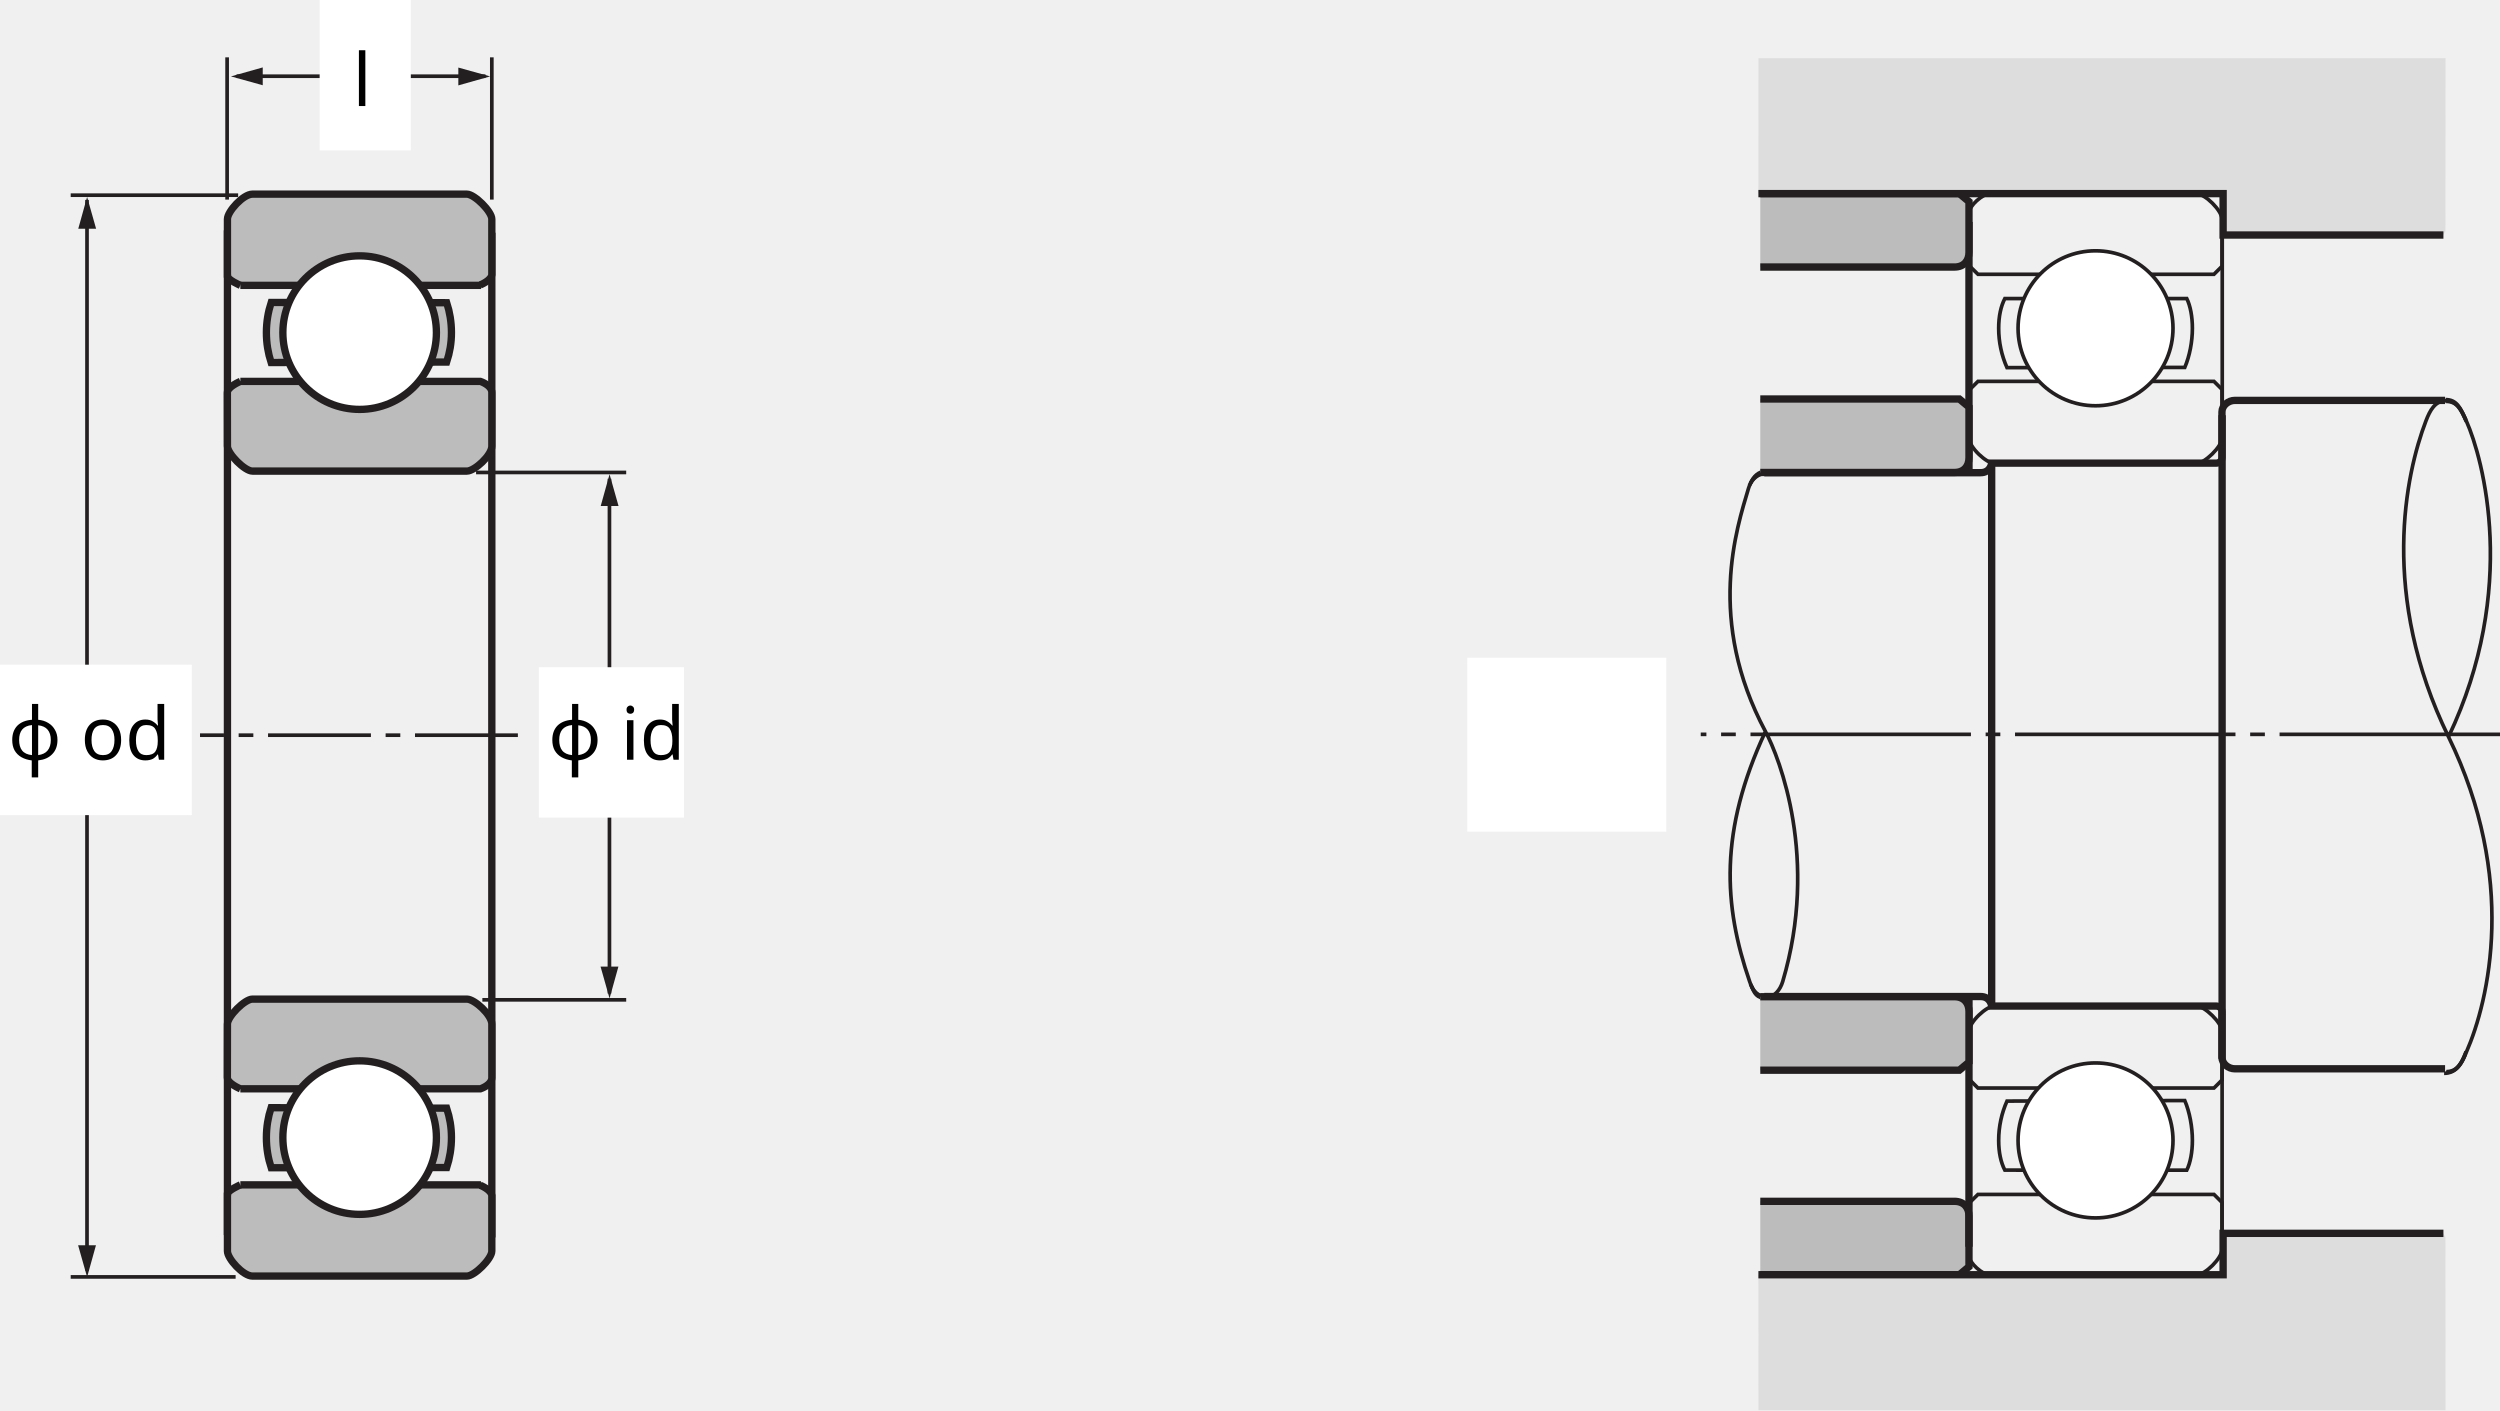
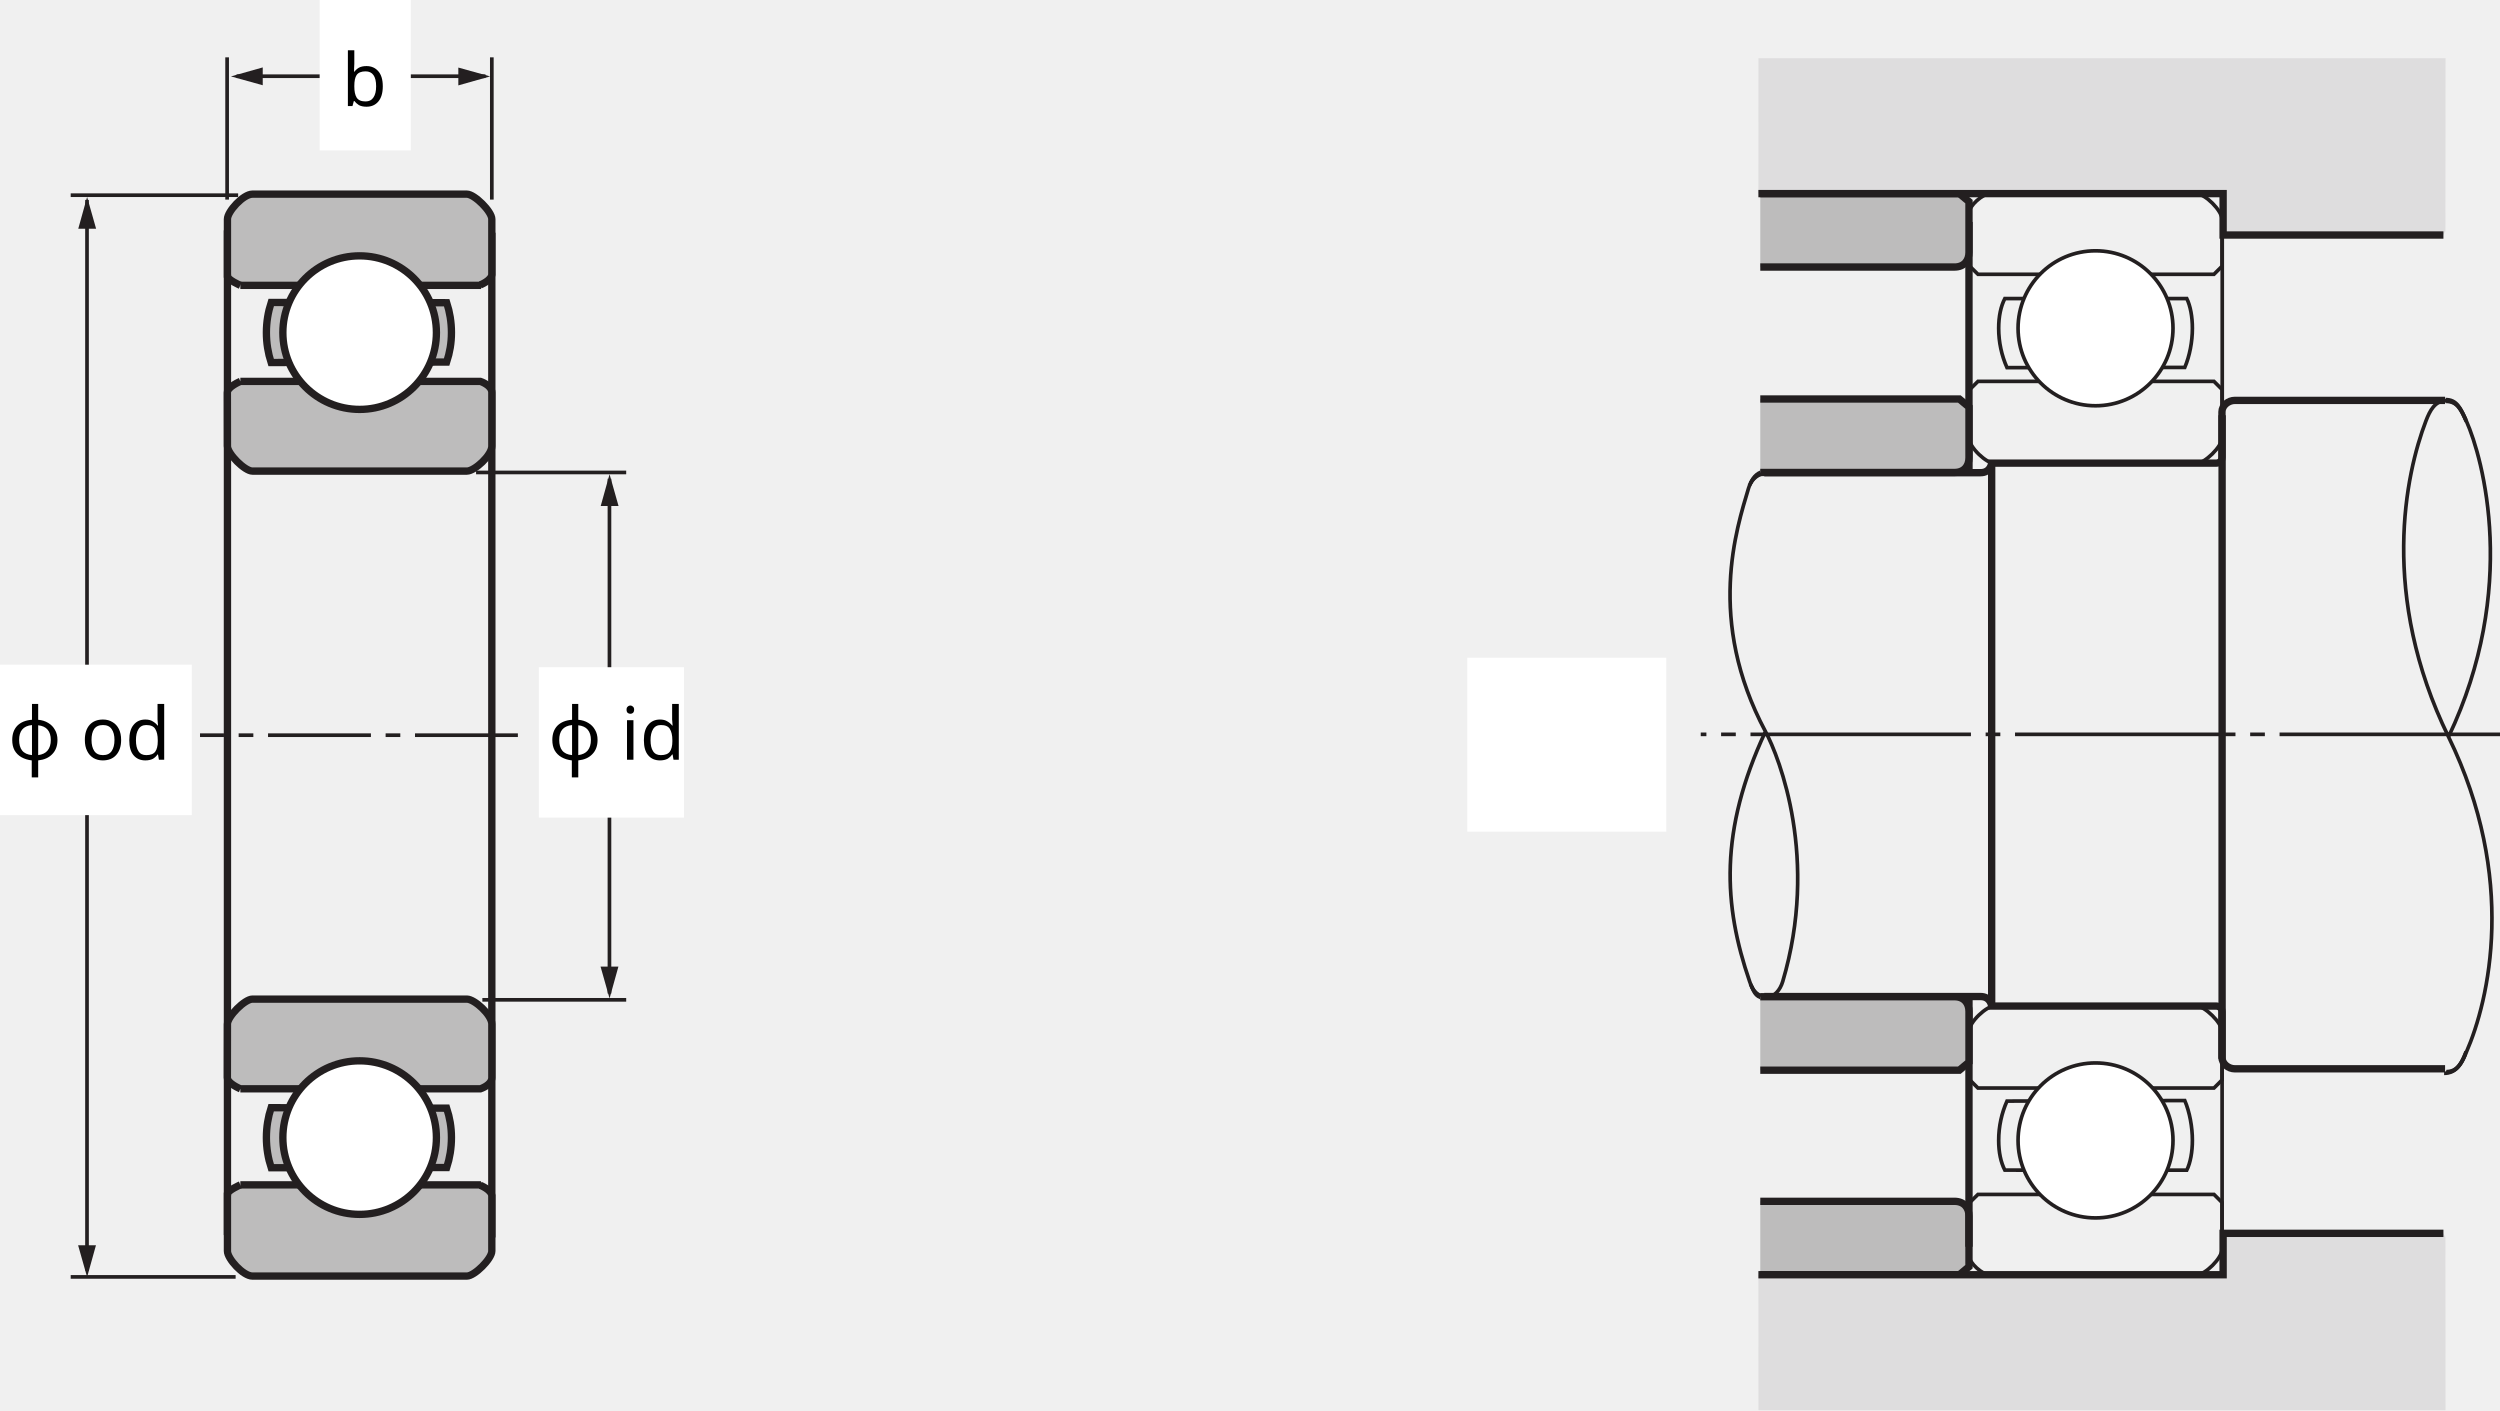
<svg xmlns="http://www.w3.org/2000/svg" version="1.1" id="svg1" width="453.627" height="255.877" viewBox="0 0 453.627 255.877">
  <defs id="defs1">
    <clipPath clipPathUnits="userSpaceOnUse" id="clipPath182">
      <path d="m 110.551,444.312 h 200.383 v 98.523 H 110.551 Z" transform="translate(-235.9613,-453.5244)" id="path182" />
    </clipPath>
    <clipPath clipPathUnits="userSpaceOnUse" id="clipPath183">
      <path d="M 0,595.276 H 839.055 V 0 H 0 Z" transform="translate(-131.639,-526.6844)" id="path183" />
    </clipPath>
    <clipPath clipPathUnits="userSpaceOnUse" id="clipPath184">
      <path d="M 0,595.276 H 839.055 V 0 H 0 Z" transform="translate(-149.6507,-526.6844)" id="path184" />
    </clipPath>
    <clipPath clipPathUnits="userSpaceOnUse" id="clipPath185">
      <path d="M 0,595.276 H 839.055 V 0 H 0 Z" transform="translate(-158.7938,-508.118)" id="path185" />
    </clipPath>
    <clipPath clipPathUnits="userSpaceOnUse" id="clipPath186">
      <path d="M 0,595.276 H 839.055 V 0 H 0 Z" transform="translate(-132.2816,-535.0794)" id="path186" />
    </clipPath>
    <clipPath clipPathUnits="userSpaceOnUse" id="clipPath187">
      <path d="M 0,595.276 H 839.055 V 0 H 0 Z" transform="translate(-157.6546,-472.662)" id="path187" />
    </clipPath>
    <clipPath clipPathUnits="userSpaceOnUse" id="clipPath188">
      <path d="M 0,595.276 H 839.055 V 0 H 0 Z" transform="translate(-158.7938,-472.2337)" id="path188" />
    </clipPath>
    <clipPath clipPathUnits="userSpaceOnUse" id="clipPath189">
      <path d="M 0,595.276 H 839.055 V 0 H 0 Z" transform="translate(-157.6615,-472.328)" id="path189" />
    </clipPath>
    <clipPath clipPathUnits="userSpaceOnUse" id="clipPath190">
      <path d="M 0,595.276 H 839.055 V 0 H 0 Z" transform="translate(-157.6615,-507.9984)" id="path190" />
    </clipPath>
    <clipPath clipPathUnits="userSpaceOnUse" id="clipPath191">
      <path d="M 0,595.276 H 839.055 V 0 H 0 Z" transform="translate(-131.8988,-535.0672)" id="path191" />
    </clipPath>
    <clipPath clipPathUnits="userSpaceOnUse" id="clipPath192">
      <path d="M 0,595.276 H 839.055 V 0 H 0 Z" transform="translate(-149.5355,-535.0672)" id="path192" />
    </clipPath>
    <clipPath clipPathUnits="userSpaceOnUse" id="clipPath193">
      <path d="M 0,595.276 H 839.055 V 0 H 0 Z" transform="translate(-132.389,-526.9843)" id="path193" />
    </clipPath>
    <clipPath clipPathUnits="userSpaceOnUse" id="clipPath194">
      <path d="M 0,595.276 H 839.055 V 0 H 0 Z" transform="translate(-122.1053,-453.8084)" id="path194" />
    </clipPath>
    <clipPath clipPathUnits="userSpaceOnUse" id="clipPath195">
      <path d="M 0,595.276 H 839.055 V 0 H 0 Z" transform="translate(-132.2176,-453.3802)" id="path195" />
    </clipPath>
    <clipPath clipPathUnits="userSpaceOnUse" id="clipPath196">
      <path d="M 0,595.276 H 839.055 V 0 H 0 Z" transform="translate(-122.1121,-453.3685)" id="path196" />
    </clipPath>
    <clipPath clipPathUnits="userSpaceOnUse" id="clipPath197">
      <path d="M 0,595.276 H 839.055 V 0 H 0 Z" transform="translate(-122.1121,-526.8651)" id="path197" />
    </clipPath>
    <clipPath clipPathUnits="userSpaceOnUse" id="clipPath198">
      <path d="M 0,595.276 H 839.055 V 0 H 0 Z" transform="translate(-131.6615,-524.5927)" id="path198" />
    </clipPath>
    <clipPath clipPathUnits="userSpaceOnUse" id="clipPath199">
      <path d="M 0,595.276 H 839.055 V 0 H 0 Z" transform="translate(-149.6507,-524.4326)" id="path199" />
    </clipPath>
    <clipPath clipPathUnits="userSpaceOnUse" id="clipPath200">
      <path d="M 0,595.276 H 839.055 V 0 H 0 Z" transform="translate(-151.4237,-490.2406)" id="path200" />
    </clipPath>
    <clipPath clipPathUnits="userSpaceOnUse" id="clipPath201">
      <path d="m 110.551,444.312 h 200.383 v 98.523 H 110.551 Z" transform="translate(-148.8573,-520.8753)" id="path201" />
    </clipPath>
    <clipPath clipPathUnits="userSpaceOnUse" id="clipPath202">
      <path d="m 110.551,444.312 h 200.383 v 98.523 H 110.551 Z" transform="translate(-146.5775,-515.6302)" id="path202" />
    </clipPath>
    <clipPath clipPathUnits="userSpaceOnUse" id="clipPath203">
      <path d="m 110.551,444.312 h 200.383 v 98.523 H 110.551 Z" transform="translate(-132.5389,-514.3134)" id="path203" />
    </clipPath>
    <clipPath clipPathUnits="userSpaceOnUse" id="clipPath204">
      <path d="m 110.551,444.312 h 200.383 v 98.523 H 110.551 Z" transform="translate(-132.5389,-520.849)" id="path204" />
    </clipPath>
    <clipPath clipPathUnits="userSpaceOnUse" id="clipPath205">
      <path d="m 110.551,444.312 h 200.383 v 98.523 H 110.551 Z" transform="translate(-140.6561,-512.4085)" id="path205" />
    </clipPath>
    <clipPath clipPathUnits="userSpaceOnUse" id="clipPath206">
      <path d="m 110.551,444.312 h 200.383 v 98.523 H 110.551 Z" transform="translate(-148.8573,-459.6176)" id="path206" />
    </clipPath>
    <clipPath clipPathUnits="userSpaceOnUse" id="clipPath207">
      <path d="m 110.551,444.312 h 200.383 v 98.523 H 110.551 Z" transform="translate(-146.5775,-464.8618)" id="path207" />
    </clipPath>
    <clipPath clipPathUnits="userSpaceOnUse" id="clipPath208">
      <path d="m 110.551,444.312 h 200.383 v 98.523 H 110.551 Z" transform="translate(-132.5389,-466.1786)" id="path208" />
    </clipPath>
    <clipPath clipPathUnits="userSpaceOnUse" id="clipPath209">
      <path d="m 110.551,444.312 h 200.383 v 98.523 H 110.551 Z" transform="translate(-132.5389,-459.6429)" id="path209" />
    </clipPath>
    <clipPath clipPathUnits="userSpaceOnUse" id="clipPath210">
      <path d="m 110.551,444.312 h 200.383 v 98.523 H 110.551 Z" transform="translate(-140.6561,-468.0833)" id="path210" />
    </clipPath>
    <clipPath clipPathUnits="userSpaceOnUse" id="clipPath211">
      <path d="m 110.551,444.312 h 200.383 v 98.523 H 110.551 Z" transform="translate(-264.846,-515.264)" id="path211" />
    </clipPath>
    <clipPath clipPathUnits="userSpaceOnUse" id="clipPath212">
      <path d="m 110.551,444.312 h 200.383 v 98.523 H 110.551 Z" transform="translate(-251.6624,-527.0833)" id="path212" />
    </clipPath>
    <clipPath clipPathUnits="userSpaceOnUse" id="clipPath213">
      <path d="m 110.551,444.312 h 200.383 v 98.523 H 110.551 Z" transform="translate(-266.8324,-514.3153)" id="path213" />
    </clipPath>
    <clipPath clipPathUnits="userSpaceOnUse" id="clipPath214">
      <path d="m 110.551,444.312 h 200.383 v 98.523 H 110.551 Z" transform="translate(-258.7738,-512.6561)" id="path214" />
    </clipPath>
    <clipPath clipPathUnits="userSpaceOnUse" id="clipPath215">
      <path d="m 110.551,444.312 h 200.383 v 98.523 H 110.551 Z" transform="translate(-264.846,-465.3807)" id="path215" />
    </clipPath>
    <clipPath clipPathUnits="userSpaceOnUse" id="clipPath216">
      <path d="m 110.551,444.312 h 200.383 v 98.523 H 110.551 Z" transform="translate(-266.8324,-466.2303)" id="path216" />
    </clipPath>
    <clipPath clipPathUnits="userSpaceOnUse" id="clipPath217">
      <path d="m 110.551,444.312 h 200.383 v 98.523 H 110.551 Z" transform="translate(-286.2953,-490.2977)" id="path217" />
    </clipPath>
    <clipPath clipPathUnits="userSpaceOnUse" id="clipPath218">
      <path d="m 110.551,444.312 h 200.383 v 98.523 H 110.551 Z" transform="translate(-251.6195,-453.5117)" id="path218" />
    </clipPath>
    <clipPath clipPathUnits="userSpaceOnUse" id="clipPath219">
      <path d="m 110.551,444.312 h 200.383 v 98.523 H 110.551 Z" transform="translate(-258.7738,-467.9393)" id="path219" />
    </clipPath>
    <clipPath clipPathUnits="userSpaceOnUse" id="clipPath220">
      <path d="m 110.551,444.312 h 200.383 v 98.523 H 110.551 Z" transform="translate(-282.558,-513.0219)" id="path220" />
    </clipPath>
    <clipPath clipPathUnits="userSpaceOnUse" id="clipPath221">
      <path d="m 110.551,444.312 h 200.383 v 98.523 H 110.551 Z" transform="translate(-282.6292,-467.2968)" id="path221" />
    </clipPath>
    <clipPath clipPathUnits="userSpaceOnUse" id="clipPath222">
      <path d="m 110.551,444.312 h 200.383 v 98.523 H 110.551 Z" transform="translate(-236.3763,-508.1268)" id="path222" />
    </clipPath>
    <clipPath clipPathUnits="userSpaceOnUse" id="clipPath223">
      <path d="m 110.551,444.312 h 200.383 v 98.523 H 110.551 Z" transform="translate(-283.9544,-468.562)" id="path223" />
    </clipPath>
    <clipPath clipPathUnits="userSpaceOnUse" id="clipPath224">
      <path d="m 110.551,444.312 h 200.383 v 98.523 H 110.551 Z" transform="translate(-284.0052,-511.578)" id="path224" />
    </clipPath>
    <clipPath clipPathUnits="userSpaceOnUse" id="clipPath225">
      <path d="m 110.551,444.312 h 200.383 v 98.523 H 110.551 Z" transform="translate(-283.9691,-511.6996)" id="path225" />
    </clipPath>
    <clipPath clipPathUnits="userSpaceOnUse" id="clipPath226">
      <path d="m 110.551,444.312 h 200.383 v 98.523 H 110.551 Z" transform="translate(-283.9896,-468.7235)" id="path226" />
    </clipPath>
    <clipPath clipPathUnits="userSpaceOnUse" id="clipPath227">
      <path d="m 110.551,444.312 h 200.383 v 98.523 H 110.551 Z" transform="translate(-236.3568,-508.0516)" id="path227" />
    </clipPath>
    <clipPath clipPathUnits="userSpaceOnUse" id="clipPath228">
      <path d="m 110.551,444.312 h 200.383 v 98.523 H 110.551 Z" transform="translate(-236.3568,-508.202)" id="path228" />
    </clipPath>
    <clipPath clipPathUnits="userSpaceOnUse" id="clipPath229">
      <path d="m 110.551,444.312 h 200.383 v 98.523 H 110.551 Z" transform="translate(-236.4242,-472.4467)" id="path229" />
    </clipPath>
    <clipPath clipPathUnits="userSpaceOnUse" id="clipPath230">
      <path d="m 110.551,444.312 h 200.383 v 98.523 H 110.551 Z" transform="translate(-236.3939,-472.3369)" id="path230" />
    </clipPath>
    <clipPath clipPathUnits="userSpaceOnUse" id="clipPath231">
      <path d="m 110.551,444.312 h 200.383 v 98.523 H 110.551 Z" transform="translate(-250.1624,-525.1649)" id="path231" />
    </clipPath>
    <clipPath clipPathUnits="userSpaceOnUse" id="clipPath232">
      <path d="m 110.551,444.312 h 200.383 v 98.523 H 110.551 Z" transform="translate(-250.1624,-472.4305)" id="path232" />
    </clipPath>
    <clipPath clipPathUnits="userSpaceOnUse" id="clipPath233">
      <path d="m 110.551,444.312 h 200.383 v 98.523 H 110.551 Z" transform="translate(-267.3958,-525.1649)" id="path233" />
    </clipPath>
    <clipPath clipPathUnits="userSpaceOnUse" id="clipPath234">
      <path d="m 110.551,444.312 h 200.383 v 98.523 H 110.551 Z" transform="translate(-267.3861,-512.0111)" id="path234" />
    </clipPath>
    <clipPath clipPathUnits="userSpaceOnUse" id="clipPath235">
      <path d="m 110.551,444.312 h 200.383 v 98.523 H 110.551 Z" transform="translate(-267.3861,-471.8773)" id="path235" />
    </clipPath>
    <clipPath clipPathUnits="userSpaceOnUse" id="clipPath236">
      <path d="m 110.551,444.312 h 200.383 v 98.523 H 110.551 Z" transform="translate(-234.7064,-522.2596)" id="path236" />
    </clipPath>
    <clipPath clipPathUnits="userSpaceOnUse" id="clipPath237">
      <path d="m 110.551,444.312 h 200.383 v 98.523 H 110.551 Z" transform="translate(-222.9193,-521.8211)" id="path237" />
    </clipPath>
    <clipPath clipPathUnits="userSpaceOnUse" id="clipPath238">
      <path d="m 110.551,444.312 h 200.383 v 98.523 H 110.551 Z" transform="translate(-222.8817,-522.0931)" id="path238" />
    </clipPath>
    <clipPath clipPathUnits="userSpaceOnUse" id="clipPath239">
      <path d="m 110.551,444.312 h 200.383 v 98.523 H 110.551 Z" transform="translate(-234.7064,-458.2758)" id="path239" />
    </clipPath>
    <clipPath clipPathUnits="userSpaceOnUse" id="clipPath240">
      <path d="m 110.551,444.312 h 200.383 v 98.523 H 110.551 Z" transform="translate(-222.8817,-458.388)" id="path240" />
    </clipPath>
    <clipPath clipPathUnits="userSpaceOnUse" id="clipPath241">
      <path d="m 110.551,444.312 h 200.383 v 98.523 H 110.551 Z" transform="translate(-235.9613,-513.117)" id="path241" />
    </clipPath>
    <clipPath clipPathUnits="userSpaceOnUse" id="clipPath242">
      <path d="m 110.551,444.312 h 200.383 v 98.523 H 110.551 Z" transform="translate(-295.6693,-513.1284)" id="path242" />
    </clipPath>
    <clipPath clipPathUnits="userSpaceOnUse" id="clipPath243">
      <path d="m 110.551,444.312 h 200.383 v 98.523 H 110.551 Z" transform="translate(-294.847,-512.6898)" id="path243" />
    </clipPath>
    <clipPath clipPathUnits="userSpaceOnUse" id="clipPath244">
      <path d="m 110.551,444.312 h 200.383 v 98.523 H 110.551 Z" transform="translate(-294.8099,-512.9619)" id="path244" />
    </clipPath>
    <clipPath clipPathUnits="userSpaceOnUse" id="clipPath245">
      <path d="m 110.551,444.312 h 200.383 v 98.523 H 110.551 Z" transform="translate(-294.8099,-467.3094)" id="path245" />
    </clipPath>
    <clipPath clipPathUnits="userSpaceOnUse" id="clipPath246">
      <path d="m 110.551,444.312 h 200.383 v 98.523 H 110.551 Z" transform="translate(-295.6693,-467.1859)" id="path246" />
    </clipPath>
    <clipPath clipPathUnits="userSpaceOnUse" id="clipPath247">
      <path d="m 110.551,444.312 h 200.383 v 98.523 H 110.551 Z" transform="translate(-251.7064,-508.6668)" id="path247" />
    </clipPath>
    <clipPath clipPathUnits="userSpaceOnUse" id="clipPath248">
      <path d="m 110.551,444.312 h 200.383 v 98.523 H 110.551 Z" transform="translate(-282.558,-467.5399)" id="path248" />
    </clipPath>
    <clipPath clipPathUnits="userSpaceOnUse" id="clipPath249">
      <path d="m 110.551,444.312 h 200.383 v 98.523 H 110.551 Z" transform="translate(-235.9613,-467.4447)" id="path249" />
    </clipPath>
    <clipPath clipPathUnits="userSpaceOnUse" id="clipPath250">
      <path d="m 110.551,444.312 h 200.383 v 98.523 H 110.551 Z" transform="translate(-235.9613,-527.0946)" id="path250" />
    </clipPath>
    <clipPath clipPathUnits="userSpaceOnUse" id="clipPath251">
      <path d="m 110.551,444.312 h 200.383 v 98.523 H 110.551 Z" transform="translate(-235.8333,-527.1073)" id="path251" />
    </clipPath>
    <clipPath clipPathUnits="userSpaceOnUse" id="clipPath252">
      <path d="m 110.551,444.312 h 200.383 v 98.523 H 110.551 Z" transform="translate(-235.8333,-527.0921)" id="path252" />
    </clipPath>
    <clipPath clipPathUnits="userSpaceOnUse" id="clipPath253">
      <path d="m 110.551,444.312 h 200.383 v 98.523 H 110.551 Z" transform="translate(-235.8333,-453.5121)" id="path253" />
    </clipPath>
    <clipPath clipPathUnits="userSpaceOnUse" id="clipPath254">
      <path d="m 110.551,444.312 h 200.383 v 98.523 H 110.551 Z" transform="translate(-235.8333,-453.5277)" id="path254" />
    </clipPath>
    <clipPath clipPathUnits="userSpaceOnUse" id="clipPath255">
      <path d="M 0,595.276 H 839.055 V 0 H 0 Z" id="path255" />
    </clipPath>
    <clipPath clipPathUnits="userSpaceOnUse" id="clipPath256">
      <path d="M 0,595.276 H 839.055 V 0 H 0 Z" transform="matrix(1,0,0,-1,-138.6848,533.051)" id="path256" />
    </clipPath>
    <clipPath clipPathUnits="userSpaceOnUse" id="clipPath257">
      <path d="M 0,595.276 H 839.055 V 0 H 0 Z" transform="matrix(1,0,0,-1,-152.4448,526.043)" id="path257" />
    </clipPath>
    <clipPath clipPathUnits="userSpaceOnUse" id="clipPath258">
      <path d="M 0,595.276 H 839.055 V 0 H 0 Z" id="path258" />
    </clipPath>
    <clipPath clipPathUnits="userSpaceOnUse" id="clipPath259">
      <path d="M 0,595.276 H 839.055 V 0 H 0 Z" transform="matrix(1,0,0,-1,-116.7517,487.822)" id="path259" />
    </clipPath>
    <clipPath clipPathUnits="userSpaceOnUse" id="clipPath260">
      <path d="M 0,595.276 H 839.055 V 0 H 0 Z" id="path260" />
    </clipPath>
    <clipPath clipPathUnits="userSpaceOnUse" id="clipPath261">
      <path d="M 0,595.276 H 839.055 V 0 H 0 Z" transform="matrix(1,0,0,-1,-153.4192,487.6506)" id="path261" />
    </clipPath>
    <clipPath clipPathUnits="userSpaceOnUse" id="clipPath262">
      <path d="M 0,595.276 H 839.055 V 0 H 0 Z" transform="matrix(1,0,0,-1,-271.7874,505.8113)" id="path262" />
    </clipPath>
    <clipPath clipPathUnits="userSpaceOnUse" id="clipPath263">
      <path d="M 0,595.276 H 839.055 V 0 H 0 Z" id="path263" />
    </clipPath>
    <clipPath clipPathUnits="userSpaceOnUse" id="clipPath264">
      <path d="M 0,595.276 H 839.055 V 0 H 0 Z" transform="matrix(1,0,0,-1,-289.4368,488.2966)" id="path264" />
    </clipPath>
    <clipPath clipPathUnits="userSpaceOnUse" id="clipPath265">
      <path d="M 0,595.276 H 839.055 V 0 H 0 Z" transform="matrix(1,0,0,-1,-297.5774,486.6965)" id="path265" />
    </clipPath>
    <clipPath clipPathUnits="userSpaceOnUse" id="clipPath266">
      <path d="M 0,595.276 H 839.055 V 0 H 0 Z" id="path266" />
    </clipPath>
    <clipPath clipPathUnits="userSpaceOnUse" id="clipPath267">
      <path d="M 0,595.276 H 839.055 V 0 H 0 Z" transform="matrix(1,0,0,-1,-216.5925,488.2966)" id="path267" />
    </clipPath>
    <clipPath clipPathUnits="userSpaceOnUse" id="clipPath268">
      <path d="M 0,595.276 H 839.055 V 0 H 0 Z" transform="matrix(1,0,0,-1,-226.5105,486.6965)" id="path268" />
    </clipPath>
    <clipPath clipPathUnits="userSpaceOnUse" id="clipPath269">
      <path d="M 0,595.276 H 839.055 V 0 H 0 Z" transform="matrix(1,0,0,-1,-269.7014,527.071)" id="path269" />
    </clipPath>
    <clipPath clipPathUnits="userSpaceOnUse" id="clipPath270">
      <path d="M 0,595.276 H 839.055 V 0 H 0 Z" transform="matrix(1,0,0,-1,-272.8147,525.4709)" id="path270" />
    </clipPath>
    <clipPath clipPathUnits="userSpaceOnUse" id="clipPath259-1">
      <path d="M 0,595.276 H 839.055 V 0 H 0 Z" transform="matrix(1,0,0,-1,-116.7517,487.822)" id="path259-6" />
    </clipPath>
  </defs>
  <path d="m 0,0 h 13.543 l 0.658,0.549 V 4.002 C 14.201,4.55 13.872,4.999 13.215,4.999 H 0" style="fill:#bdbcbc;fill-opacity:1;fill-rule:nonzero;stroke:#231f20;stroke-width:0.5;stroke-linecap:butt;stroke-linejoin:miter;stroke-miterlimit:4;stroke-dasharray:none;stroke-opacity:1" transform="matrix(2.666667,0,0,-2.666667,319.4035,231.3109)" clip-path="url(#clipPath182)" id="path271" />
  <path d="M 0,0 V 9.68" style="fill:none;stroke:#231f20;stroke-width:0.25;stroke-linecap:butt;stroke-linejoin:miter;stroke-miterlimit:4;stroke-dasharray:none;stroke-opacity:1" transform="matrix(2.666667,0,0,-2.666667,41.21069,36.2176)" clip-path="url(#clipPath183)" id="path272" />
  <path d="M 0,0 V 9.68" style="fill:none;stroke:#231f20;stroke-width:0.25;stroke-linecap:butt;stroke-linejoin:miter;stroke-miterlimit:4;stroke-dasharray:none;stroke-opacity:1" transform="matrix(2.666667,0,0,-2.666667,89.24185,36.2176)" clip-path="url(#clipPath184)" id="path273" />
  <path d="M 0,0 H -10.215" style="fill:none;stroke:#231f20;stroke-width:0.25;stroke-linecap:butt;stroke-linejoin:miter;stroke-miterlimit:4;stroke-dasharray:none;stroke-opacity:1" transform="matrix(2.666667,0,0,-2.666667,113.6235,85.72793)" clip-path="url(#clipPath185)" id="path274" />
  <path d="M 0,0 H 16.94" style="fill:none;stroke:#231f20;stroke-width:0.25;stroke-linecap:butt;stroke-linejoin:miter;stroke-miterlimit:4;stroke-dasharray:none;stroke-opacity:1" transform="matrix(2.666667,0,0,-2.666667,42.92427,13.83088)" clip-path="url(#clipPath186)" id="path275" />
  <path d="M 0,0 V 35.027" style="fill:none;stroke:#231f20;stroke-width:0.25;stroke-linecap:butt;stroke-linejoin:miter;stroke-miterlimit:4;stroke-dasharray:none;stroke-opacity:1" transform="matrix(2.666667,0,0,-2.666667,110.5856,180.2773)" clip-path="url(#clipPath187)" id="path276" />
  <path d="M 0,0 H -9.787" style="fill:none;stroke:#231f20;stroke-width:0.25;stroke-linecap:butt;stroke-linejoin:miter;stroke-miterlimit:4;stroke-dasharray:none;stroke-opacity:1" transform="matrix(2.666667,0,0,-2.666667,113.6235,181.4194)" clip-path="url(#clipPath188)" id="path277" />
  <path d="M 0,0 -0.612,2.165 H 0.602 Z" style="fill:#231f20;fill-opacity:1;fill-rule:nonzero;stroke:none" transform="matrix(2.666667,0,0,-2.666667,110.604,181.168)" clip-path="url(#clipPath189)" id="path278" />
  <path d="M 0,0 0.612,-2.163 H -0.602 Z" style="fill:#231f20;fill-opacity:1;fill-rule:nonzero;stroke:none" transform="matrix(2.666667,0,0,-2.666667,110.604,86.04687)" clip-path="url(#clipPath190)" id="path279" />
  <path d="M 0,0 2.164,0.612 V -0.602 Z" style="fill:#231f20;fill-opacity:1;fill-rule:nonzero;stroke:none" transform="matrix(2.666667,0,0,-2.666667,41.90347,13.86343)" clip-path="url(#clipPath191)" id="path280" />
  <path d="M 0,0 -2.164,-0.612 V 0.602 Z" style="fill:#231f20;fill-opacity:1;fill-rule:nonzero;stroke:none" transform="matrix(2.666667,0,0,-2.666667,88.93469,13.86343)" clip-path="url(#clipPath192)" id="path281" />
  <path d="M 0,0 H -11.393" style="fill:none;stroke:#231f20;stroke-width:0.25;stroke-linecap:butt;stroke-linejoin:miter;stroke-miterlimit:4;stroke-dasharray:none;stroke-opacity:1" transform="matrix(2.666667,0,0,-2.666667,43.21069,35.4178)" clip-path="url(#clipPath193)" id="path282" />
  <path d="M 0,0 V 72.855" style="fill:none;stroke:#231f20;stroke-width:0.25;stroke-linecap:butt;stroke-linejoin:miter;stroke-miterlimit:4;stroke-dasharray:none;stroke-opacity:1" transform="matrix(2.666667,0,0,-2.666667,15.78747,230.5535)" clip-path="url(#clipPath194)" id="path283" />
  <path d="M 0,0 H -11.222" style="fill:none;stroke:#231f20;stroke-width:0.25;stroke-linecap:butt;stroke-linejoin:miter;stroke-miterlimit:4;stroke-dasharray:none;stroke-opacity:1" transform="matrix(2.666667,0,0,-2.666667,42.75361,231.6955)" clip-path="url(#clipPath195)" id="path284" />
  <path d="M 0,0 -0.612,2.163 H 0.602 Z" style="fill:#231f20;fill-opacity:1;fill-rule:nonzero;stroke:none" transform="matrix(2.666667,0,0,-2.666667,15.80559,231.7266)" clip-path="url(#clipPath196)" id="path285" />
  <path d="M 0,0 0.612,-2.163 H -0.602 Z" style="fill:#231f20;fill-opacity:1;fill-rule:nonzero;stroke:none" transform="matrix(2.666667,0,0,-2.666667,15.80559,35.73567)" clip-path="url(#clipPath197)" id="path286" />
  <path d="M 0,0 V -68.368" style="fill:none;stroke:#231f20;stroke-width:0.5;stroke-linecap:butt;stroke-linejoin:miter;stroke-miterlimit:4;stroke-dasharray:none;stroke-opacity:1" transform="matrix(2.666667,0,0,-2.666667,41.27067,41.7954)" clip-path="url(#clipPath198)" id="path287" />
  <path d="M 0,0 V -68.369" style="fill:none;stroke:#231f20;stroke-width:0.5;stroke-linecap:butt;stroke-linejoin:miter;stroke-miterlimit:4;stroke-dasharray:none;stroke-opacity:1" transform="matrix(2.666667,0,0,-2.666667,89.24185,42.22232)" clip-path="url(#clipPath199)" id="path288" />
  <path d="M 0,0 H -21.629" style="fill:none;stroke:#231f20;stroke-width:0.25;stroke-linecap:butt;stroke-linejoin:miter;stroke-miterlimit:4;stroke-dasharray:7, 1, 1, 1;stroke-dashoffset:0;stroke-opacity:1" transform="matrix(2.666667,0,0,-2.666667,93.96987,133.401)" clip-path="url(#clipPath200)" id="path289" />
  <path d="M 0,0 C 0,0 0.794,0.311 0.794,0.739 L 0.793,0.656 v 3.825 c 0,0.521 -1.178,1.699 -1.699,1.699 h -14.59 c -0.629,0 -1.7,-1.178 -1.7,-1.699 V 0.602 l 0.014,-0.015 c 0,-0.236 0.864,-0.613 0.864,-0.613" style="fill:#bdbcbc;fill-opacity:1;fill-rule:nonzero;stroke:#231f20;stroke-width:0.5;stroke-linecap:butt;stroke-linejoin:miter;stroke-miterlimit:4;stroke-dasharray:none;stroke-opacity:1" transform="matrix(2.666667,0,0,-2.666667,87.12613,51.70849)" clip-path="url(#clipPath201)" id="path290" />
  <path d="m 0,0 c 0.212,0.646 0.326,1.287 0.326,2.003 0,0.71 -0.113,1.394 -0.321,2.035 L -11.94,4.054 c -0.211,-0.646 -0.326,-1.335 -0.326,-2.051 0,-0.711 0.112,-1.395 0.321,-2.035 z" style="fill:#bdbcbc;fill-opacity:1;fill-rule:nonzero;stroke:#231f20;stroke-width:0.5;stroke-linecap:butt;stroke-linejoin:miter;stroke-miterlimit:4;stroke-dasharray:none;stroke-opacity:1" transform="matrix(2.666667,0,0,-2.666667,81.04667,65.69547)" clip-path="url(#clipPath202)" id="path291" />
  <path d="m 0,0 h 16.335 c 0,0 0.778,-0.253 0.778,-0.759 L 17.112,-4.404 C 17.112,-5.032 15.934,-6.103 15.412,-6.103 H 0.822 c -0.521,0 -1.699,1.178 -1.699,1.699 L -0.882,-0.759 C -0.882,-0.365 0,0 0,0" style="fill:#bdbcbc;fill-opacity:1;fill-rule:nonzero;stroke:#231f20;stroke-width:0.5;stroke-linecap:butt;stroke-linejoin:miter;stroke-miterlimit:4;stroke-dasharray:none;stroke-opacity:1" transform="matrix(2.666667,0,0,-2.666667,43.61039,69.20685)" clip-path="url(#clipPath203)" id="path292" />
  <path d="M 0,0 H 16.374" style="fill:#bdbcbc;fill-opacity:1;fill-rule:nonzero;stroke:#231f20;stroke-width:0.5;stroke-linecap:butt;stroke-linejoin:miter;stroke-miterlimit:4;stroke-dasharray:none;stroke-opacity:1" transform="matrix(2.666667,0,0,-2.666667,43.61039,51.77864)" clip-path="url(#clipPath204)" id="path293" />
  <path d="m 0,0 c 2.885,0 5.224,2.339 5.224,5.225 0,2.884 -2.339,5.224 -5.224,5.224 -2.885,0 -5.224,-2.34 -5.224,-5.224 C -5.224,2.339 -2.885,0 0,0" style="fill:#ffffff;fill-opacity:1;fill-rule:nonzero;stroke:#231f20;stroke-width:0.5;stroke-linecap:butt;stroke-linejoin:miter;stroke-miterlimit:4;stroke-dasharray:none;stroke-opacity:1" transform="matrix(2.666667,0,0,-2.666667,65.25625,74.28661)" clip-path="url(#clipPath205)" id="path294" />
  <path d="m 0,0 c 0,0 0.794,-0.312 0.794,-0.74 l -0.001,0.083 v -3.824 c 0,-0.522 -1.178,-1.7 -1.699,-1.7 h -14.59 c -0.629,0 -1.7,1.178 -1.7,1.7 v 3.878 l 0.014,0.016 c 0,0.235 0.864,0.612 0.864,0.612" style="fill:#bdbcbc;fill-opacity:1;fill-rule:nonzero;stroke:#231f20;stroke-width:0.5;stroke-linecap:butt;stroke-linejoin:miter;stroke-miterlimit:4;stroke-dasharray:none;stroke-opacity:1" transform="matrix(2.666667,0,0,-2.666667,87.12613,215.0623)" clip-path="url(#clipPath206)" id="path295" />
  <path d="m 0,0 c 0.212,-0.645 0.326,-1.286 0.326,-2.002 0,-0.71 -0.113,-1.395 -0.321,-2.036 L -11.94,-4.053 c -0.211,0.645 -0.326,1.334 -0.326,2.051 0,0.71 0.112,1.394 0.321,2.035 z" style="fill:#bdbcbc;fill-opacity:1;fill-rule:nonzero;stroke:#231f20;stroke-width:0.5;stroke-linecap:butt;stroke-linejoin:miter;stroke-miterlimit:4;stroke-dasharray:none;stroke-opacity:1" transform="matrix(2.666667,0,0,-2.666667,81.04667,201.0779)" clip-path="url(#clipPath207)" id="path296" />
  <path d="m 0,0 h 16.335 c 0,0 0.778,0.253 0.778,0.759 L 17.112,4.404 C 17.112,5.033 15.934,6.104 15.412,6.104 H 0.822 c -0.521,0 -1.699,-1.178 -1.699,-1.7 L -0.882,0.759 C -0.882,0.365 0,0 0,0" style="fill:#bdbcbc;fill-opacity:1;fill-rule:nonzero;stroke:#231f20;stroke-width:0.5;stroke-linecap:butt;stroke-linejoin:miter;stroke-miterlimit:4;stroke-dasharray:none;stroke-opacity:1" transform="matrix(2.666667,0,0,-2.666667,43.61039,197.5664)" clip-path="url(#clipPath208)" id="path297" />
  <path d="M 0,0 H 16.374" style="fill:#bdbcbc;fill-opacity:1;fill-rule:nonzero;stroke:#231f20;stroke-width:0.5;stroke-linecap:butt;stroke-linejoin:miter;stroke-miterlimit:4;stroke-dasharray:none;stroke-opacity:1" transform="matrix(2.666667,0,0,-2.666667,43.61039,214.9949)" clip-path="url(#clipPath209)" id="path298" />
  <path d="m 0,0 c 2.885,0 5.224,-2.338 5.224,-5.224 0,-2.885 -2.339,-5.224 -5.224,-5.224 -2.885,0 -5.224,2.339 -5.224,5.224 C -5.224,-2.338 -2.885,0 0,0" style="fill:#ffffff;fill-opacity:1;fill-rule:nonzero;stroke:#231f20;stroke-width:0.5;stroke-linecap:butt;stroke-linejoin:miter;stroke-miterlimit:4;stroke-dasharray:none;stroke-opacity:1" transform="matrix(2.666667,0,0,-2.666667,65.25625,192.4871)" clip-path="url(#clipPath210)" id="path299" />
  <path d="m 0,0 c 0.333,0.788 0.518,1.754 0.518,2.665 0,0.777 -0.135,1.524 -0.382,2.023 L -12.245,4.686 c -0.27,-0.526 -0.418,-1.207 -0.418,-2.021 0,-0.954 0.203,-1.859 0.566,-2.678 z" style="fill:none;stroke:#231f20;stroke-width:0.25;stroke-linecap:butt;stroke-linejoin:miter;stroke-miterlimit:4;stroke-dasharray:none;stroke-opacity:1" transform="matrix(2.666667,0,0,-2.666667,396.4293,66.67203)" clip-path="url(#clipPath211)" id="path300" />
  <path d="m 0,0 h 13.978 c 0.589,0 1.74,-1.151 1.74,-1.74 V -4.934 L 15.17,-5.481 H -0.888 l -0.608,0.597 V -1.302 c 0,0.48 0.932,1.302 1.412,1.302" style="fill:none;stroke:#231f20;stroke-width:0.25;stroke-linecap:butt;stroke-linejoin:miter;stroke-miterlimit:4;stroke-dasharray:none;stroke-opacity:1" transform="matrix(2.666667,0,0,-2.666667,361.2731,35.1538)" clip-path="url(#clipPath212)" id="path301" />
  <path d="m 0,0 h -16.058 l -0.608,-0.603 v -3.248 c 0,-0.644 1.206,-1.74 1.74,-1.74 h 13.734 c 0.534,0 1.74,1.15 1.74,1.74 v 3.303 z" style="fill:none;stroke:#231f20;stroke-width:0.25;stroke-linecap:butt;stroke-linejoin:miter;stroke-miterlimit:4;stroke-dasharray:none;stroke-opacity:1" transform="matrix(2.666667,0,0,-2.666667,401.7264,69.20181)" clip-path="url(#clipPath213)" id="path302" />
  <path d="M 0,0 C 2.912,0 5.271,2.361 5.271,5.272 5.271,8.184 2.912,10.544 0,10.544 -2.912,10.544 -5.272,8.184 -5.272,5.272 -5.272,2.361 -2.912,0 0,0" style="fill:#ffffff;fill-opacity:1;fill-rule:nonzero;stroke:#231f20;stroke-width:0.25;stroke-linecap:butt;stroke-linejoin:miter;stroke-miterlimit:4;stroke-dasharray:none;stroke-opacity:1" transform="matrix(2.666667,0,0,-2.666667,380.2368,73.62629)" clip-path="url(#clipPath214)" id="path303" />
  <path d="m 0,0 c 0.333,-0.788 0.518,-1.804 0.518,-2.714 0,-0.778 -0.135,-1.525 -0.382,-2.023 l -12.381,0.002 c -0.27,0.526 -0.418,1.206 -0.418,2.021 0,0.953 0.203,1.859 0.566,2.677 z" style="fill:none;stroke:#231f20;stroke-width:0.25;stroke-linecap:butt;stroke-linejoin:miter;stroke-miterlimit:4;stroke-dasharray:none;stroke-opacity:1" transform="matrix(2.666667,0,0,-2.666667,396.4293,199.6941)" clip-path="url(#clipPath215)" id="path304" />
  <path d="m 0,0 h -16.058 l -0.608,0.604 v 3.247 c 0,0.645 1.206,1.741 1.74,1.741 h 13.734 c 0.534,0 1.74,-1.152 1.74,-1.741 V 0.548 Z" style="fill:none;stroke:#231f20;stroke-width:0.25;stroke-linecap:butt;stroke-linejoin:miter;stroke-miterlimit:4;stroke-dasharray:none;stroke-opacity:1" transform="matrix(2.666667,0,0,-2.666667,401.7264,197.4285)" clip-path="url(#clipPath216)" id="path305" />
  <path d="M 0,0 H -54.385" style="fill:none;stroke:#231f20;stroke-width:0.25;stroke-linecap:butt;stroke-linejoin:miter;stroke-miterlimit:4;stroke-dasharray:15, 1, 1, 1;stroke-dashoffset:0;stroke-opacity:1" transform="matrix(2.666667,0,0,-2.666667,453.6274,133.2488)" clip-path="url(#clipPath217)" id="path306" />
  <path d="m 0,0 h 14.021 c 0.589,0 1.74,1.151 1.74,1.741 V 4.934 L 15.213,5.482 H -0.845 L -1.453,4.884 V 1.301 C -1.453,0.822 -0.521,0 -0.041,0 Z" style="fill:none;stroke:#231f20;stroke-width:0.25;stroke-linecap:butt;stroke-linejoin:miter;stroke-miterlimit:4;stroke-dasharray:none;stroke-opacity:1" transform="matrix(2.666667,0,0,-2.666667,361.1587,231.3448)" clip-path="url(#clipPath218)" id="path307" />
  <path d="M 0,0 C 2.912,0 5.271,-2.361 5.271,-5.273 5.271,-8.184 2.912,-10.545 0,-10.545 c -2.912,0 -5.272,2.361 -5.272,5.272 C -5.272,-2.361 -2.912,0 0,0" style="fill:#ffffff;fill-opacity:1;fill-rule:nonzero;stroke:#231f20;stroke-width:0.25;stroke-linecap:butt;stroke-linejoin:miter;stroke-miterlimit:4;stroke-dasharray:none;stroke-opacity:1" transform="matrix(2.666667,0,0,-2.666667,380.2368,192.8712)" clip-path="url(#clipPath219)" id="path308" />
  <path d="m 0,0 h -14.309 c -0.438,0 -0.873,-0.345 -0.873,-0.783 v -3.102 c 0,-0.384 -0.383,-0.384 -0.383,-0.384 h -15.287 c 0,0 -0.068,-0.651 -0.759,-0.651 h -14.714" style="fill:none;stroke:#231f20;stroke-width:0.5;stroke-linecap:butt;stroke-linejoin:miter;stroke-miterlimit:4;stroke-dasharray:none;stroke-opacity:1" transform="matrix(2.666667,0,0,-2.666667,443.6614,72.65087)" clip-path="url(#clipPath220)" id="path309" />
  <path d="m 0,0 c 0.761,0 1.064,0.662 1.376,1.376 1.539,3.521 3.489,11.807 -1.213,21.456 -4.703,9.648 -2.919,17.882 -1.539,21.49 0.279,0.728 0.617,1.376 1.376,1.376 0.761,0 1.06,-0.664 1.376,-1.376 C 2.514,41.768 4.946,32.885 0.163,22.832" style="fill:none;stroke:#231f20;stroke-width:0.25;stroke-linecap:butt;stroke-linejoin:miter;stroke-miterlimit:4;stroke-dasharray:none;stroke-opacity:1" transform="matrix(2.666667,0,0,-2.666667,443.8512,194.5845)" clip-path="url(#clipPath221)" id="path310" />
  <path d="m 0,0 c -0.6,0 -1.044,-0.511 -1.214,-1.085 -0.803,-2.707 -2.894,-8.961 1.152,-16.55 0.967,-1.812 3.646,-8.684 1.175,-17.009 C 0.942,-35.218 0.545,-35.729 -0.054,-35.729 c -0.599,0 -0.889,0.519 -1.085,1.085 C -2.927,-29.457 -3.214,-24.4 -0.062,-17.635" style="fill:none;stroke:#231f20;stroke-width:0.25;stroke-linecap:butt;stroke-linejoin:miter;stroke-miterlimit:4;stroke-dasharray:none;stroke-opacity:1" transform="matrix(2.666667,0,0,-2.666667,320.5101,85.70449)" clip-path="url(#clipPath222)" id="path311" />
  <path d="M 0,0 C -0.271,-0.73 -0.701,-1.329 -1.462,-1.329" style="fill:none;stroke:#231f20;stroke-width:0.25;stroke-linecap:butt;stroke-linejoin:miter;stroke-miterlimit:4;stroke-dasharray:none;stroke-opacity:1" transform="matrix(2.666667,0,0,-2.666667,447.3851,191.2106)" clip-path="url(#clipPath223)" id="path312" />
  <path d="M 0,0 C -0.362,0.811 -0.615,1.376 -1.376,1.376" style="fill:none;stroke:#231f20;stroke-width:0.25;stroke-linecap:butt;stroke-linejoin:miter;stroke-miterlimit:4;stroke-dasharray:none;stroke-opacity:1" transform="matrix(2.666667,0,0,-2.666667,447.5205,76.50129)" clip-path="url(#clipPath224)" id="path313" />
  <path d="M 0,0 C -0.363,0.811 -0.617,1.376 -1.376,1.376" style="fill:none;stroke:#231f20;stroke-width:0.25;stroke-linecap:butt;stroke-linejoin:miter;stroke-miterlimit:4;stroke-dasharray:none;stroke-opacity:1" transform="matrix(2.666667,0,0,-2.666667,447.4242,76.17707)" clip-path="url(#clipPath225)" id="path314" />
  <path d="M 0,0 C -0.27,-0.73 -0.578,-1.375 -1.338,-1.375" style="fill:none;stroke:#231f20;stroke-width:0.25;stroke-linecap:butt;stroke-linejoin:miter;stroke-miterlimit:4;stroke-dasharray:none;stroke-opacity:1" transform="matrix(2.666667,0,0,-2.666667,447.4789,190.7799)" clip-path="url(#clipPath226)" id="path315" />
  <path d="M 0,0 C -0.507,0 -0.947,-0.365 -1.132,-0.826" style="fill:none;stroke:#231f20;stroke-width:0.25;stroke-linecap:butt;stroke-linejoin:miter;stroke-miterlimit:4;stroke-dasharray:none;stroke-opacity:1" transform="matrix(2.666667,0,0,-2.666667,320.4581,85.90501)" clip-path="url(#clipPath227)" id="path316" />
  <path d="M 0,0 C -0.507,0 -0.879,-0.365 -1.063,-0.826" style="fill:none;stroke:#231f20;stroke-width:0.25;stroke-linecap:butt;stroke-linejoin:miter;stroke-miterlimit:4;stroke-dasharray:none;stroke-opacity:1" transform="matrix(2.666667,0,0,-2.666667,320.4581,85.50397)" clip-path="url(#clipPath228)" id="path317" />
  <path d="M 0,0 C -0.636,0 -0.946,0.399 -1.131,0.859" style="fill:none;stroke:#231f20;stroke-width:0.25;stroke-linecap:butt;stroke-linejoin:miter;stroke-miterlimit:4;stroke-dasharray:none;stroke-opacity:1" transform="matrix(2.666667,0,0,-2.666667,320.6379,180.8515)" clip-path="url(#clipPath229)" id="path318" />
  <path d="M 0,0 C -0.681,-0.012 -0.844,0.365 -1.029,0.826" style="fill:none;stroke:#231f20;stroke-width:0.25;stroke-linecap:butt;stroke-linejoin:miter;stroke-miterlimit:4;stroke-dasharray:none;stroke-opacity:1" transform="matrix(2.666667,0,0,-2.666667,320.5571,181.1442)" clip-path="url(#clipPath230)" id="path319" />
  <path d="M 0,0 V -17.05" style="fill:none;stroke:#231f20;stroke-width:0.5;stroke-linecap:butt;stroke-linejoin:miter;stroke-miterlimit:4;stroke-dasharray:none;stroke-opacity:1" transform="matrix(2.666667,0,0,-2.666667,357.2731,40.26952)" clip-path="url(#clipPath231)" id="path320" />
  <path d="M 0,0 V -17" style="fill:none;stroke:#231f20;stroke-width:0.5;stroke-linecap:butt;stroke-linejoin:miter;stroke-miterlimit:4;stroke-dasharray:none;stroke-opacity:1" transform="matrix(2.666667,0,0,-2.666667,357.2731,180.8946)" clip-path="url(#clipPath232)" id="path321" />
  <path d="M 0,0 V -16.447" style="fill:none;stroke:#231f20;stroke-width:0.25;stroke-linecap:butt;stroke-linejoin:miter;stroke-miterlimit:4;stroke-dasharray:none;stroke-opacity:1" transform="matrix(2.666667,0,0,-2.666667,403.2288,40.26952)" clip-path="url(#clipPath233)" id="path322" />
  <path d="M 0,0 V -43.815" style="fill:none;stroke:#231f20;stroke-width:0.5;stroke-linecap:butt;stroke-linejoin:miter;stroke-miterlimit:4;stroke-dasharray:none;stroke-opacity:1" transform="matrix(2.666667,0,0,-2.666667,403.2029,75.34635)" clip-path="url(#clipPath234)" id="path323" />
  <path d="M 0,0 V -16.447" style="fill:none;stroke:#231f20;stroke-width:0.25;stroke-linecap:butt;stroke-linejoin:miter;stroke-miterlimit:4;stroke-dasharray:none;stroke-opacity:1" transform="matrix(2.666667,0,0,-2.666667,403.2029,182.3699)" clip-path="url(#clipPath235)" id="path324" />
  <path d="m 0,0 h 13.543 l 0.658,-0.548 V -4.002 C 14.201,-4.55 13.872,-4.999 13.215,-4.999 H 0" style="fill:#bdbcbc;fill-opacity:1;fill-rule:nonzero;stroke:#231f20;stroke-width:0.5;stroke-linecap:butt;stroke-linejoin:miter;stroke-miterlimit:4;stroke-dasharray:none;stroke-opacity:1" transform="matrix(2.666667,0,0,-2.666667,319.4035,72.39729)" clip-path="url(#clipPath241)" id="path330" />
  <path d="M 0,0 V -36.854" style="fill:none;stroke:#231f20;stroke-width:0.5;stroke-linecap:butt;stroke-linejoin:miter;stroke-miterlimit:4;stroke-dasharray:none;stroke-opacity:1" transform="matrix(2.666667,0,0,-2.666667,361.3904,84.26447)" clip-path="url(#clipPath247)" id="path336" />
  <path d="m 0,0 h -14.309 c -0.438,0 -0.873,0.345 -0.873,0.783 v 3.103 c 0,0.383 -0.383,0.383 -0.383,0.383 h -15.287 c 0,0 -0.068,0.65 -0.759,0.65 h -14.714" style="fill:none;stroke:#231f20;stroke-width:0.5;stroke-linecap:butt;stroke-linejoin:miter;stroke-miterlimit:4;stroke-dasharray:none;stroke-opacity:1" transform="matrix(2.666667,0,0,-2.666667,443.6614,193.9363)" clip-path="url(#clipPath248)" id="path337" />
  <path d="m 0,0 h 13.543 l 0.658,0.548 V 4.001 C 14.201,4.55 13.872,5 13.215,5 H 0" style="fill:#bdbcbc;fill-opacity:1;fill-rule:nonzero;stroke:#231f20;stroke-width:0.5;stroke-linecap:butt;stroke-linejoin:miter;stroke-miterlimit:4;stroke-dasharray:none;stroke-opacity:1" transform="matrix(2.666667,0,0,-2.666667,319.4035,194.1901)" clip-path="url(#clipPath249)" id="path338" />
  <path d="m 0,0 h 13.543 l 0.658,-0.548 V -4.002 C 14.201,-4.55 13.872,-4.999 13.215,-4.999 H 0" style="fill:#bdbcbc;fill-opacity:1;fill-rule:nonzero;stroke:#231f20;stroke-width:0.5;stroke-linecap:butt;stroke-linejoin:miter;stroke-miterlimit:4;stroke-dasharray:none;stroke-opacity:1" transform="matrix(2.666667,0,0,-2.666667,319.4035,35.12369)" clip-path="url(#clipPath250)" id="path339" />
  <path d="m 0,0 h 31.594 0.027 v -2.818 h 14.991 l 0.136,0.248 0.008,11.77 h -46.751 z" style="fill:#deddde;fill-opacity:1;fill-rule:nonzero;stroke:none" transform="matrix(2.666667,0,0,-2.666667,319.0621,35.08983)" clip-path="url(#clipPath251)" id="path340" />
  <path d="m 0,0 h 31.594 0.027 v -2.818 h 14.991" style="fill:none;stroke:#231f20;stroke-width:0.5;stroke-linecap:butt;stroke-linejoin:miter;stroke-miterlimit:4;stroke-dasharray:none;stroke-opacity:1" transform="matrix(2.666667,0,0,-2.666667,319.0621,35.13036)" clip-path="url(#clipPath252)" id="path341" />
  <path d="m 0,0 h 31.594 0.027 v 2.817 h 14.991 l 0.136,-0.247 0.008,-11.77 h -46.751 z" style="fill:#deddde;fill-opacity:1;fill-rule:nonzero;stroke:none" transform="matrix(2.666667,0,0,-2.666667,319.0621,231.3437)" clip-path="url(#clipPath253)" id="path342" />
  <path d="m 0,0 h 31.594 0.027 v 2.817 h 14.991" style="fill:none;stroke:#231f20;stroke-width:0.5;stroke-linecap:butt;stroke-linejoin:miter;stroke-miterlimit:4;stroke-dasharray:none;stroke-opacity:1" transform="matrix(2.666667,0,0,-2.666667,319.0621,231.3021)" clip-path="url(#clipPath254)" id="path343" />
  <path d="m 137.935,530.031 h 6.204 v 10.235 h -6.204 z" style="fill:#ffffff;fill-opacity:1;fill-rule:nonzero;stroke:none" transform="matrix(2.666667,0,0,-2.666667,-309.8267,1440.709)" clip-path="url(#clipPath255)" id="path344" />
-   <text xml:space="preserve" transform="matrix(2.666667,0,0,2.666667,63.99947,19.2399)" clip-path="url(#clipPath256)" id="text344" style="font-style:normal;font-variant:normal;font-weight:normal;font-stretch:normal;font-size:5px;font-family:sans-serif;-inkscape-font-specification:'sans-serif, Normal';font-variant-ligatures:normal;font-variant-caps:normal;font-variant-numeric:normal;font-variant-east-asian:normal">
-     <tspan id="tspan1" x="0" y="0">l</tspan>
+   <text xml:space="preserve" transform="matrix(2.666667,0,0,2.666667,61.99947,19.2399)" clip-path="url(#clipPath256)" id="text344" style="font-style:normal;font-variant:normal;font-weight:normal;font-stretch:normal;font-size:5px;font-family:Sans;-inkscape-font-specification:'Sans, Normal';font-variant-ligatures:normal;font-variant-caps:normal;font-variant-numeric:normal;font-variant-east-asian:normal;fill:#000000;fill-opacity:1;stroke:none;stroke-opacity:1;stroke-width:1;stroke-dasharray:none">
+     <tspan id="tspan1" x="0" y="0">b</tspan>
  </text>
  <path d="m 116.185,484.802 h 13.052 v 10.235 h -13.052 z" style="fill:#ffffff;fill-opacity:1;fill-rule:nonzero;stroke:none" transform="matrix(2.666667,0,0,-2.666667,-309.8267,1440.709)" clip-path="url(#clipPath258)" id="path346" />
-   <text xml:space="preserve" transform="matrix(2.666667,0,0,2.666667,1.511211,137.8507)" clip-path="url(#clipPath259)" id="text347" style="font-style:normal;font-variant:normal;font-weight:normal;font-stretch:normal;font-size:5px;font-family:sans-serif;-inkscape-font-specification:'sans-serif, Normal';font-variant-ligatures:normal;font-variant-caps:normal;font-variant-numeric:normal;font-variant-east-asian:normal">
+   <text xml:space="preserve" transform="matrix(2.666667,0,0,2.666667,1.511211,137.8507)" clip-path="url(#clipPath259)" id="text347" style="font-style:normal;font-variant:normal;font-weight:normal;font-stretch:normal;font-size:5px;font-family:Sans;-inkscape-font-specification:'Sans, Normal';font-variant-ligatures:normal;font-variant-caps:normal;font-variant-numeric:normal;font-variant-east-asian:normal;fill:#000000;fill-opacity:1;stroke:none;stroke-opacity:1;stroke-width:1;stroke-dasharray:none">
    <tspan id="tspan2" x="0" y="0">ϕ od</tspan>
  </text>
  <path d="m 152.852,484.631 h 9.874 v 10.235 h -9.874 z" style="fill:#ffffff;fill-opacity:1;fill-rule:nonzero;stroke:none" transform="matrix(2.666667,0,0,-2.666667,-309.8267,1440.709)" clip-path="url(#clipPath260)" id="path347" />
  <path d="m 216.026,483.676 h 13.538 v 11.835 h -13.538 z" style="fill:#ffffff;fill-opacity:1;fill-rule:nonzero;stroke:none" transform="matrix(2.666667,0,0,-2.666667,-309.8267,1440.709)" clip-path="url(#clipPath266)" id="path352" />
-   <text xml:space="preserve" transform="matrix(2.666667,0,0,2.666667,99.51121,137.8507)" clip-path="url(#clipPath259)" id="text3" style="font-style:normal;font-variant:normal;font-weight:normal;font-stretch:normal;font-size:5px;font-family:sans-serif;-inkscape-font-specification:'sans-serif, Normal';font-variant-ligatures:normal;font-variant-caps:normal;font-variant-numeric:normal;font-variant-east-asian:normal">
+   <text xml:space="preserve" transform="matrix(2.666667,0,0,2.666667,99.51121,137.8507)" clip-path="url(#clipPath259)" id="text3" style="font-style:normal;font-variant:normal;font-weight:normal;font-stretch:normal;font-size:5px;font-family:Sans;-inkscape-font-specification:'Sans, Normal';font-variant-ligatures:normal;font-variant-caps:normal;font-variant-numeric:normal;font-variant-east-asian:normal;fill:#000000;fill-opacity:1;stroke:none;stroke-opacity:1;stroke-width:1;stroke-dasharray:none">
    <tspan id="tspan3" x="0" y="0">ϕ id</tspan>
  </text>
</svg>
